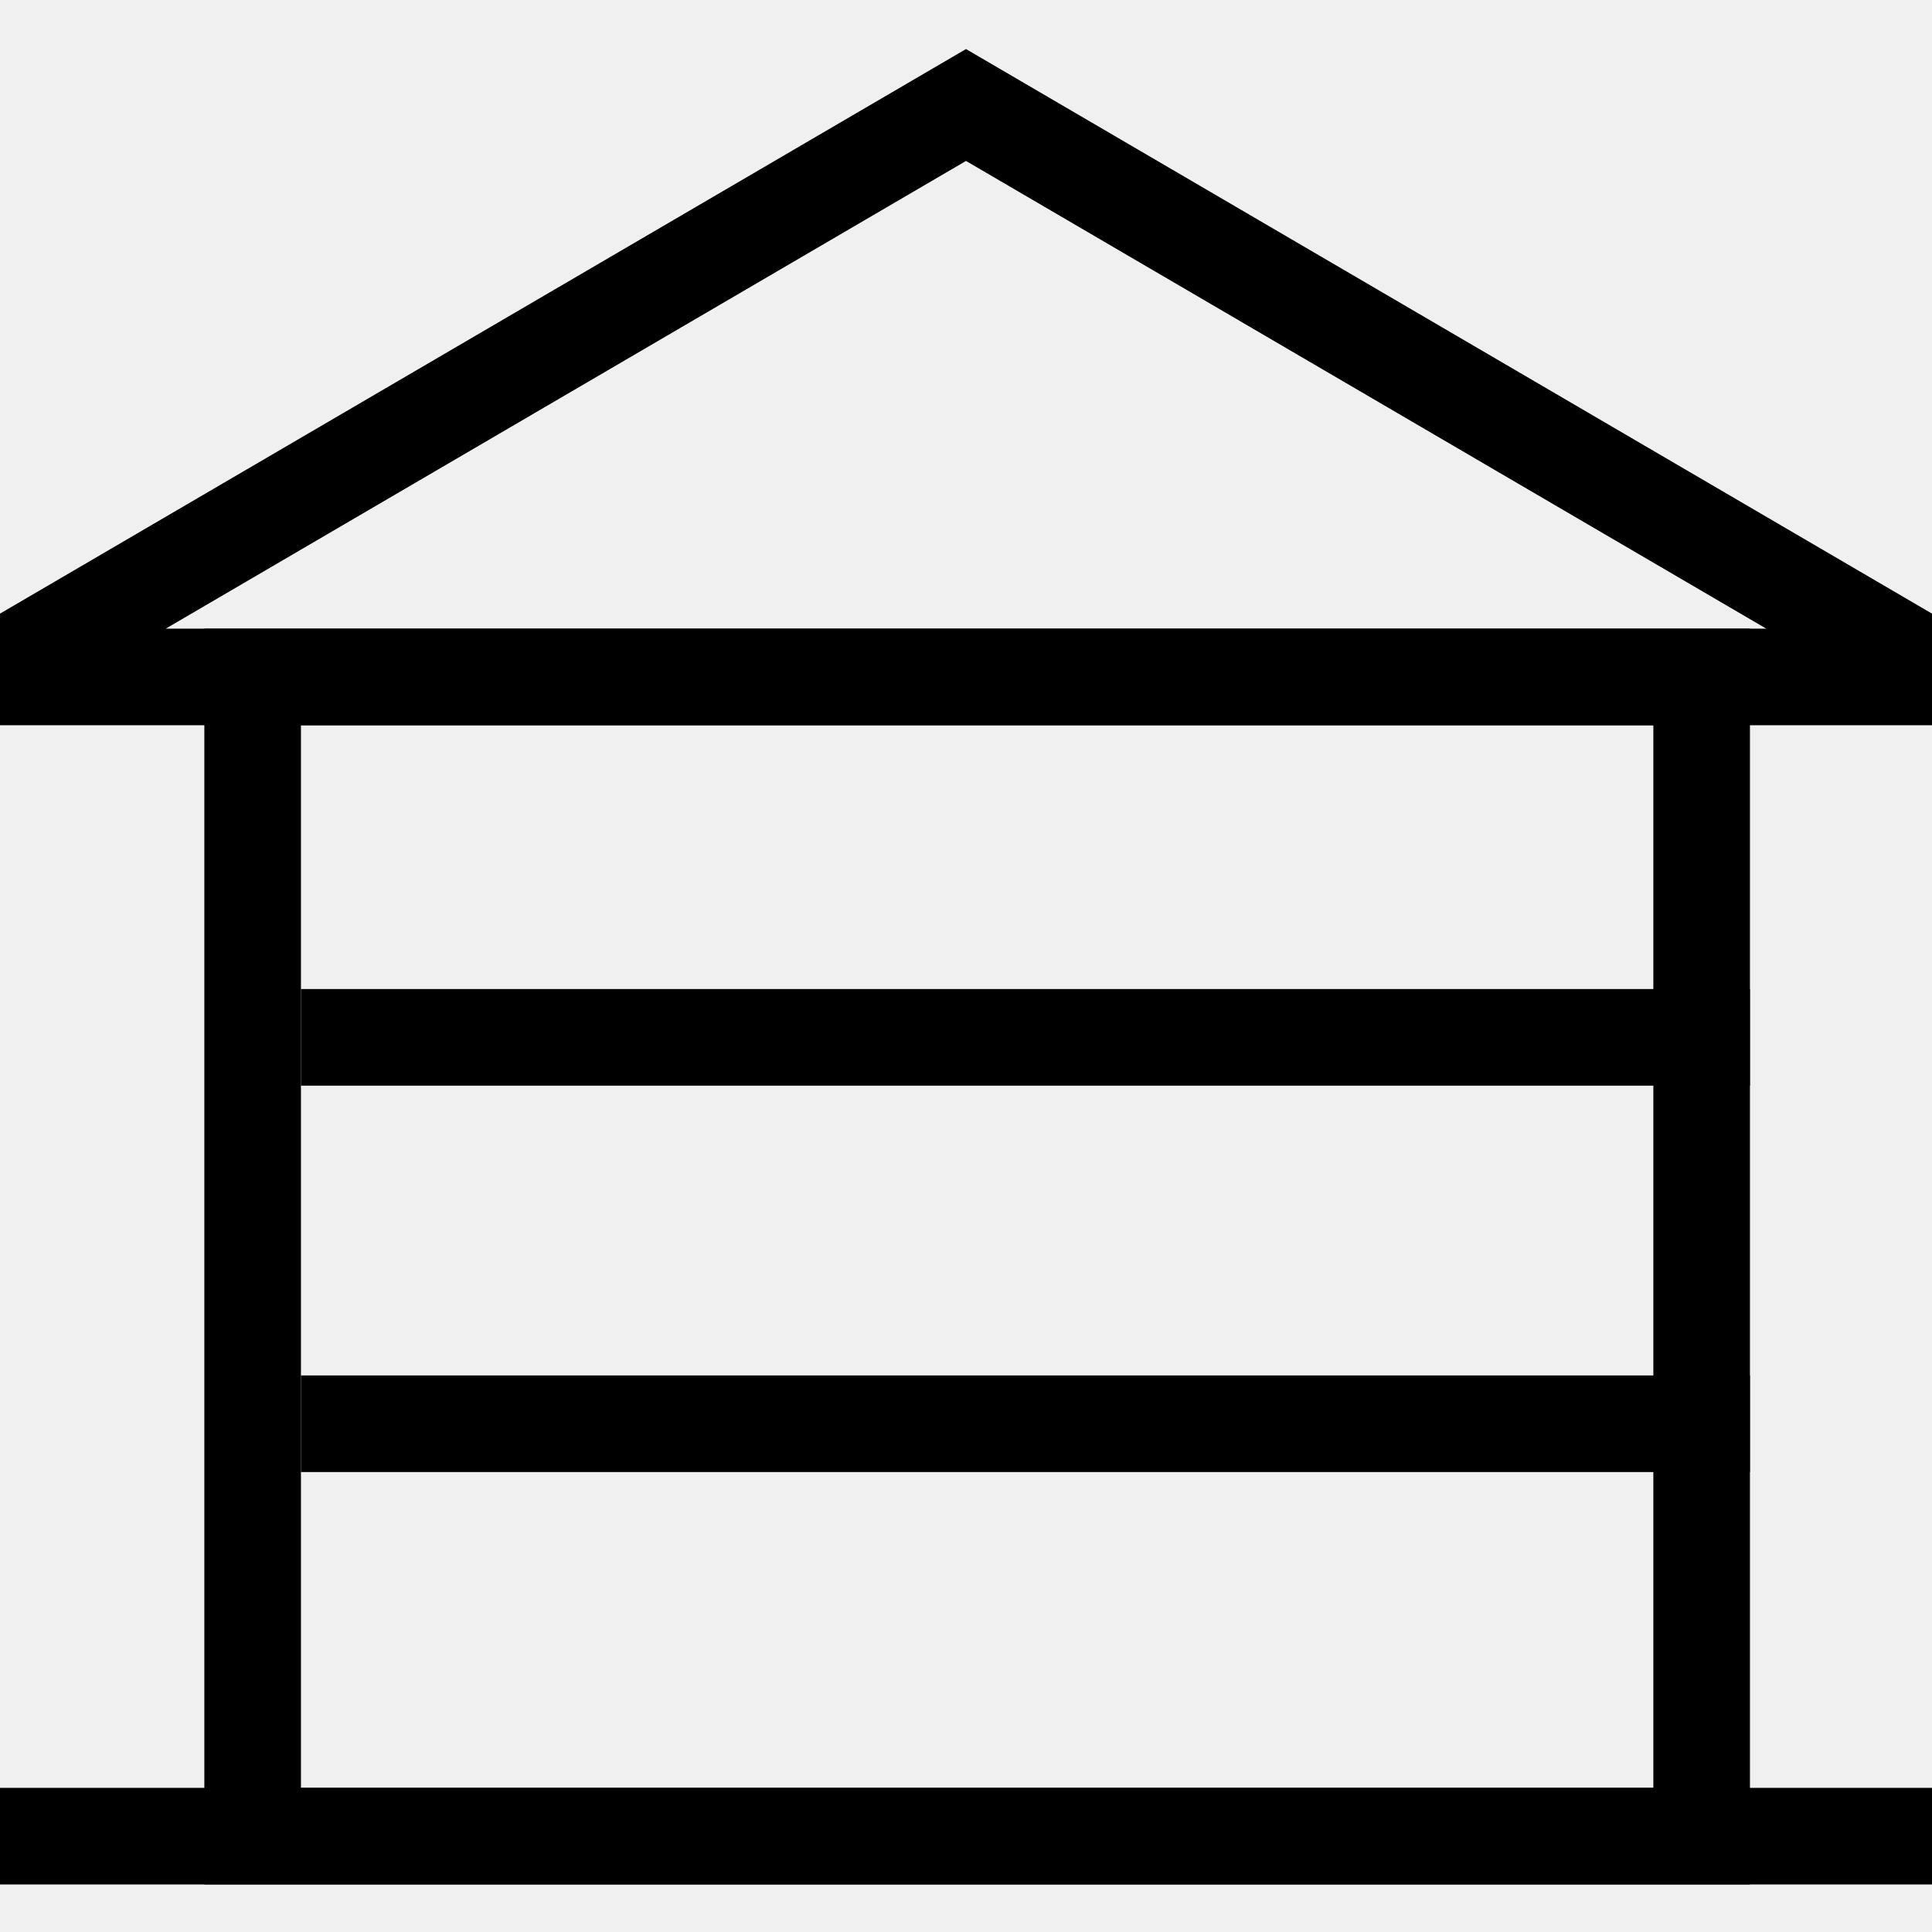
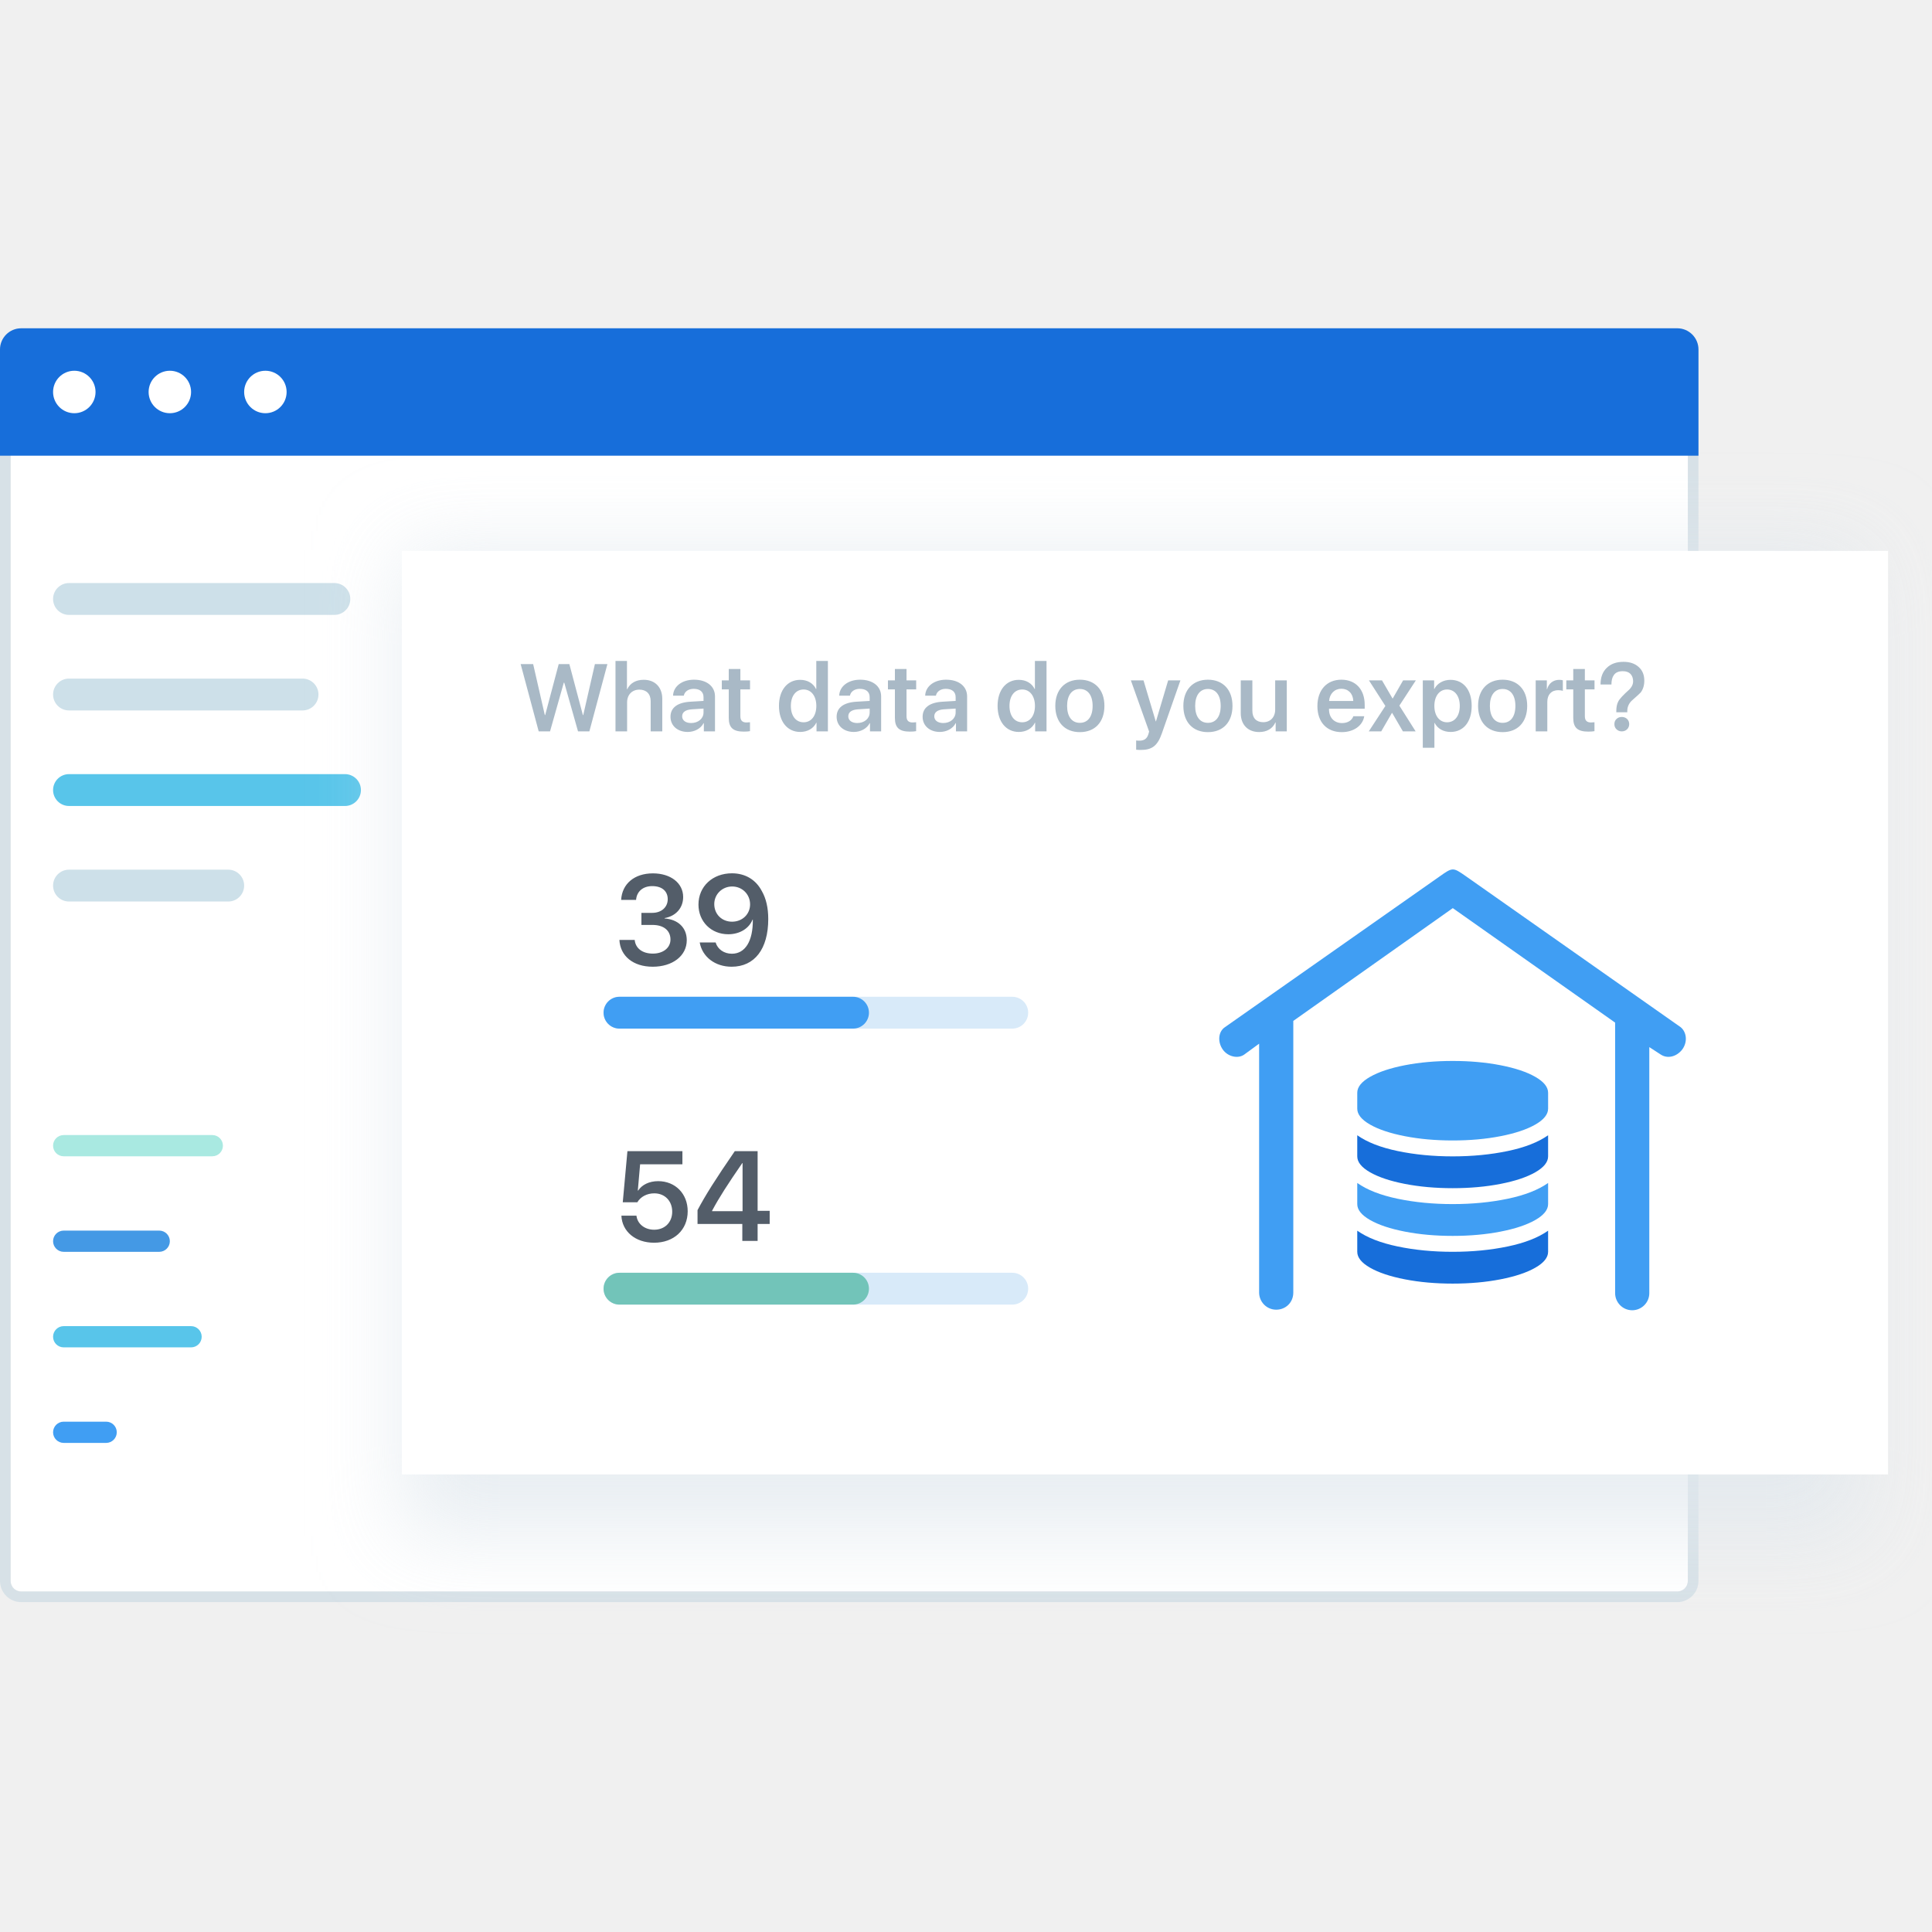
<svg width="1024px" height="1024px" viewBox="0 0 1024 1024" version="1.1">
-   <g stroke="none" stroke-width="1" fill-rule="evenodd">
-     <g>
-       <g id="Group-9" transform="translate(0, 26)">
-         <path d="M25.835,343.44 L51.2,299.236 L51.2,358.4 L0,307.2 L46.63,307.2 L51.2,307.2 L977.37,307.2 L1024,307.2 L972.8,358.4 L972.8,299.236 L998.165,343.44 L512,59.303 L25.835,343.44 Z M0,299.236 L512,0 L1024,299.236 L1024,358.4 L0,358.4 L0,299.236 Z" id="Rectangle-4" fill-rule="nonzero" />
-         <path d="M159.508,358.4 L159.508,921.6 L876.308,921.6 L876.308,358.4 L159.508,358.4 Z M108.308,307.2 L927.508,307.2 L927.508,972.8 L108.308,972.8 L108.308,307.2 Z" id="Rectangle-5" fill-rule="nonzero" />
-         <rect id="Rectangle-6" x="159.508" y="498.215" width="768" height="51.2" />
-         <rect id="Rectangle-6-Copy-2" x="159.508" y="703.015" width="768" height="51.2" />
-         <rect id="Rectangle-8" x="0" y="921.6" width="1024" height="51.2" />
+   <defs>
+     <filter x="-8.4%" y="-12.5%" width="116.9%" height="125.1%" filterUnits="objectBoundingBox" id="filter-1">
+       <feGaussianBlur stdDeviation="21.822" in="SourceGraphic" />
+     </filter>
+   </defs>
+   <g id="Page-1" stroke="none" stroke-width="1" fill="none" fill-rule="evenodd">
+     <g id="数据仓库">
+       <g id="Group-35-Copy" transform="translate(0, 174)">
+         <g id="Group-32">
+           <path d="M11.253,5.626 C8.145,5.626 5.626,8.145 5.626,11.253 L5.626,663.912 C5.626,667.019 8.145,669.538 11.253,669.538 L888.967,669.538 C892.074,669.538 894.593,667.019 894.593,663.912 L894.593,11.253 C894.593,8.145 892.074,5.626 888.967,5.626 L11.253,5.626 Z" id="Path" fill="#FFFFFF" />
+           <path d="M11.253,5.626 C8.145,5.626 5.626,8.145 5.626,11.253 L5.626,663.912 C5.626,667.019 8.145,669.538 11.253,669.538 L888.967,669.538 C892.074,669.538 894.593,667.019 894.593,663.912 L894.593,11.253 C894.593,8.145 892.074,5.626 888.967,5.626 L11.253,5.626 Z M11.253,0 L888.967,0 C895.182,-1.14162567e-15 900.22,5.038 900.22,11.253 L900.22,663.912 C900.22,670.127 895.182,675.165 888.967,675.165 L11.253,675.165 C5.038,675.165 7.61083781e-16,670.127 0,663.912 L0,11.253 C-7.61083781e-16,5.038 5.038,1.14162567e-15 11.253,0 Z" id="Rectangle-51" fill="#D7E1E7" fill-rule="nonzero" />
+           <rect id="Rectangle-59" fill="#CDE0E9" x="28.132" y="135.033" width="157.538" height="16.879" rx="8.44" />
+           <rect id="Rectangle-59-Copy-5" fill="#A9E9E1" x="28.132" y="427.604" width="90.022" height="11.253" rx="5.626" />
+           <rect id="Rectangle-59-Copy" fill="#CDE0E9" x="28.132" y="185.67" width="140.659" height="16.879" rx="8.44" />
+           <rect id="Rectangle-59-Copy-6" fill="#4499E5" x="28.132" y="478.242" width="61.89" height="11.253" rx="5.626" />
+           <rect id="Rectangle-59-Copy-2" fill="#58C5EA" x="28.132" y="236.308" width="163.165" height="16.879" rx="8.44" />
+           <rect id="Rectangle-59-Copy-7" fill="#58C5EA" x="28.132" y="528.879" width="78.769" height="11.253" rx="5.626" />
+           <rect id="Rectangle-59-Copy-3" fill="#CDE0E9" x="28.132" y="286.945" width="101.275" height="16.879" rx="8.44" />
+           <rect id="Rectangle-59-Copy-8" fill="#409EF3" x="28.132" y="579.516" width="33.758" height="11.253" rx="5.626" />
+           <path d="M11.253,0 L888.967,0 C895.182,-1.14162567e-15 900.22,5.038 900.22,11.253 L900.22,67.516 L0,67.516 L0,11.253 C-7.61083781e-16,5.038 5.038,1.14162567e-15 11.253,0 Z M39.385,45.011 C45.599,45.011 50.637,39.973 50.637,33.758 C50.637,27.544 45.599,22.505 39.385,22.505 C33.17,22.505 28.132,27.544 28.132,33.758 C28.132,39.973 33.17,45.011 39.385,45.011 Z M90.022,45.011 C96.237,45.011 101.275,39.973 101.275,33.758 C101.275,27.544 96.237,22.505 90.022,22.505 C83.807,22.505 78.769,27.544 78.769,33.758 C78.769,39.973 83.807,45.011 90.022,45.011 Z M140.659,45.011 C146.874,45.011 151.912,39.973 151.912,33.758 C151.912,27.544 146.874,22.505 140.659,22.505 C134.445,22.505 129.407,27.544 129.407,33.758 C129.407,39.973 134.445,45.011 140.659,45.011 Z" id="Combined-Shape" fill="#176EDA" />
+         </g>
+         <rect id="Rectangle" fill="#E1E8EE" opacity="0.748" filter="url(#filter-1)" x="213" y="118" width="775" height="522" />
+         <g id="Group-34" transform="translate(213, 118)">
+           <rect id="Rectangle-55" fill="#FFFFFF" x="0" y="0" width="787.692" height="489.495" />
+           <g id="数据仓库" transform="translate(433.2308, 168.7912)">
+             <path d="M244.538,83.627 C244.538,83.627 131.626,4.227 130.72,3.623 C123.777,-1.207 123.777,-1.207 116.531,3.925 L3.015,83.627 C-0.607,86.043 -0.909,91.477 1.808,95.402 C4.525,99.326 9.959,100.534 13.28,98.119 L21.13,92.383 L21.13,224.314 C21.13,229.145 25.054,233.371 30.187,233.371 C35.319,233.371 39.244,229.447 39.244,224.314 L39.244,80.306 L123.777,20.53 L209.819,81.212 L209.819,224.616 C209.819,229.447 213.744,233.673 218.876,233.673 C223.706,233.673 227.933,229.748 227.933,224.616 L227.933,94.194 L233.971,98.119 C237.594,100.534 242.424,99.326 245.443,95.402 C248.463,91.175 247.557,86.043 244.538,83.627 Z" id="Fill-1" fill="#409EF3" />
+             <g id="Group-13" transform="translate(73.14286, 101.2747)">
+               <path d="M50.578,76.126 C60.983,76.126 70.708,75.182 79.752,73.294 C88.797,71.406 95.931,68.619 101.155,64.93 L101.155,76.126 C101.155,79.155 98.894,81.965 94.372,84.556 C89.85,87.146 83.703,89.198 75.932,90.713 C68.162,92.228 59.71,92.985 50.578,92.985 C41.446,92.985 32.994,92.228 25.223,90.713 C17.452,89.198 11.305,87.146 6.783,84.556 C2.261,81.965 0,79.155 0,76.126 L0,64.93 C5.225,68.619 12.359,71.406 21.403,73.294 C30.448,75.182 40.172,76.126 50.578,76.126 Z M50.578,0.259 C59.71,0.259 68.162,1.017 75.932,2.531 C83.703,4.046 89.85,6.099 94.372,8.689 C98.894,11.28 101.155,14.089 101.155,17.118 L101.155,25.548 C101.155,28.577 98.894,31.388 94.372,33.978 C89.85,36.568 83.703,38.621 75.932,40.136 C68.162,41.65 59.71,42.407 50.578,42.407 C41.446,42.407 32.994,41.65 25.223,40.136 C17.452,38.621 11.305,36.568 6.783,33.978 C2.261,31.388 0,28.577 0,25.548 L0,17.118 C0,14.089 2.261,11.28 6.783,8.689 C11.305,6.099 17.452,4.046 25.223,2.531 C32.994,1.017 41.446,0.259 50.578,0.259 Z" id="数据库" fill="#409EF3" />
+               <path d="M50.578,50.837 C60.983,50.837 70.708,49.893 79.752,48.006 C88.797,46.117 95.931,43.33 101.155,39.641 L101.155,50.837 C101.155,53.866 98.894,56.676 94.372,59.267 C89.85,61.857 83.703,63.91 75.932,65.424 C68.162,66.939 59.71,67.696 50.578,67.696 C41.446,67.696 32.994,66.939 25.223,65.424 C17.452,63.91 11.305,61.857 6.783,59.267 C2.261,56.676 0,53.866 0,50.837 L0,39.641 C5.225,43.33 12.359,46.117 21.403,48.006 C30.448,49.893 40.172,50.837 50.578,50.837 Z" id="Path" fill="#176EDA" />
+               <path d="M50.578,101.415 C60.983,101.415 70.708,100.471 79.752,98.583 C88.797,96.695 95.931,93.907 101.155,90.219 L101.155,101.415 C101.155,104.444 98.894,107.254 94.372,109.845 C89.85,112.435 83.703,114.487 75.932,116.002 C68.162,117.516 59.71,118.274 50.578,118.274 C41.446,118.274 32.994,117.516 25.223,116.002 C17.452,114.487 11.305,112.435 6.783,109.845 C2.261,107.254 0,104.444 0,101.415 L0,90.219 C5.225,93.907 12.359,96.695 21.403,98.583 C30.448,100.471 40.172,101.415 50.578,101.415 Z" id="Path" fill="#176EDA" />
+             </g>
+           </g>
+           <path d="M126.967,198.231 L132.835,198.231 C138.736,198.231 142.363,201.165 142.363,205.978 C142.363,210.363 138.505,213.429 133.033,213.429 C127.363,213.429 123.802,210.527 123.407,206.176 L115.297,206.176 C115.725,214.648 122.516,220.385 132.967,220.385 C143.352,220.385 151,214.714 151,206.308 C151,199.681 146.385,195.33 139.264,194.802 L139.264,194.604 C145.132,193.582 149.088,189.33 149.088,183.429 C149.088,176.011 142.429,170.901 133.066,170.901 C123.242,170.901 116.681,176.44 116.22,184.978 L124.132,184.978 C124.462,180.527 127.758,177.659 132.67,177.659 C138.011,177.659 140.912,180.429 140.912,184.582 C140.912,188.835 137.582,191.835 132.703,191.835 L126.967,191.835 L126.967,198.231 Z M174.772,220.385 C166.036,220.385 159.212,215.176 157.86,207.527 L166.3,207.527 C167.355,211.121 170.75,213.495 174.904,213.495 C181.926,213.495 186.146,206.901 186.014,195.396 L185.882,195.396 C184.036,200.044 179.157,203.176 172.992,203.176 C163.959,203.176 157.201,196.484 157.201,187.451 C157.201,177.824 164.684,170.868 174.97,170.868 C181.959,170.868 187.629,174.231 190.794,180.297 C193.036,184.187 194.19,189.165 194.19,195.099 C194.19,210.956 186.97,220.385 174.772,220.385 Z M175.003,196.516 C180.443,196.516 184.563,192.56 184.563,187.319 C184.563,182.011 180.41,177.857 175.069,177.857 C169.761,177.857 165.574,181.978 165.574,187.187 C165.574,192.56 169.596,196.516 175.003,196.516 Z" id="39" fill="#535D69" />
+           <path d="M133.659,366.67 C144.209,366.67 151.495,359.879 151.495,349.989 C151.495,340.725 144.934,334.033 135.835,334.033 C131.121,334.033 127.231,335.945 125.253,339.011 L125.055,339.011 L126.275,325.099 L148.692,325.099 L148.692,318.143 L119.549,318.143 L117.077,345.242 L124.791,345.242 C126.538,342.275 129.901,340.495 133.791,340.495 C139.363,340.495 143.286,344.516 143.286,350.22 C143.286,355.824 139.396,359.78 133.725,359.78 C128.714,359.78 124.857,356.747 124.33,352.33 L116.352,352.33 C116.714,360.769 123.835,366.67 133.659,366.67 Z M180.443,365.714 L180.443,356.714 L156.706,356.714 L156.706,349.396 C160.827,341.615 166.135,333.143 176.454,318.143 L188.552,318.143 L188.552,349.758 L194.948,349.758 L194.948,356.714 L188.552,356.714 L188.552,365.714 L180.443,365.714 Z M164.421,349.725 L164.421,349.956 L180.574,349.956 L180.574,324.44 L180.443,324.44 C172.761,335.582 168.212,342.604 164.421,349.725 Z" id="54" fill="#535D69" />
+           <rect id="Rectangle-3" fill="#D8EAF9" x="106.901" y="236.308" width="225.055" height="16.879" rx="8.44" />
+           <rect id="Rectangle-3-Copy" fill="#D8EAF9" x="106.901" y="382.593" width="225.055" height="16.879" rx="8.44" />
+           <rect id="Rectangle-3" fill="#409EF3" x="106.901" y="236.308" width="140.659" height="16.879" rx="8.44" />
+           <rect id="Rectangle-3-Copy-2" fill="#72C4B9" x="106.901" y="382.593" width="140.659" height="16.879" rx="8.44" />
+           <path d="M85.824,69.835 L86.071,69.835 L93.365,95.648 L99.374,95.648 L108.942,59.97 L102.316,59.97 L96.135,86.995 L95.937,86.995 L88.766,59.97 L83.129,59.97 L75.959,86.995 L75.761,86.995 L69.58,59.97 L62.953,59.97 L72.522,95.648 L78.53,95.648 L85.824,69.835 Z M113.222,95.648 L119.379,95.648 L119.379,80.245 C119.379,76.214 122.024,73.519 125.881,73.519 C129.615,73.519 131.865,75.819 131.865,79.626 L131.865,95.648 L138.021,95.648 L138.021,78.39 C138.021,72.234 134.164,68.302 128.206,68.302 C124.076,68.302 121.011,70.033 119.428,73.321 L119.304,73.321 L119.304,58.313 L113.222,58.313 L113.222,95.648 Z M153.304,91.223 C157.037,91.223 159.881,88.898 159.881,85.61 L159.881,83.558 L153.7,83.953 C150.337,84.176 148.557,85.462 148.557,87.662 C148.557,89.838 150.436,91.223 153.304,91.223 Z M151.499,95.945 C146.183,95.945 142.375,92.706 142.375,87.909 C142.375,83.088 146.059,80.343 152.859,79.923 L159.881,79.503 L159.881,77.525 C159.881,74.657 157.952,73.099 154.639,73.099 C151.845,73.099 149.842,74.558 149.422,76.734 L143.735,76.734 C143.884,71.788 148.483,68.253 154.837,68.253 C161.587,68.253 165.963,71.764 165.963,77.129 L165.963,95.648 L160.054,95.648 L160.054,91.297 L159.906,91.297 C158.422,94.19 155.084,95.945 151.499,95.945 Z M173.26,62.591 L173.26,68.624 L169.575,68.624 L169.575,73.396 L173.26,73.396 L173.26,88.478 C173.26,93.695 175.534,95.772 181.271,95.772 C182.581,95.772 183.842,95.673 184.51,95.525 L184.51,90.802 C184.114,90.852 183.273,90.926 182.68,90.926 C180.455,90.926 179.416,89.863 179.416,87.637 L179.416,73.396 L184.534,73.396 L184.534,68.624 L179.416,68.624 L179.416,62.591 L173.26,62.591 Z M211.118,95.945 C204.368,95.945 199.868,90.53 199.868,82.124 C199.868,73.742 204.393,68.327 211.094,68.327 C215,68.327 218.042,70.181 219.5,73.173 L219.649,73.173 L219.649,58.313 L225.805,58.313 L225.805,95.648 L219.772,95.648 L219.772,91.049 L219.649,91.049 C218.19,94.066 215.074,95.945 211.118,95.945 Z M212.923,73.445 C208.844,73.445 206.173,76.857 206.173,82.148 C206.173,87.464 208.844,90.827 212.923,90.827 C217.003,90.827 219.673,87.39 219.673,82.148 C219.673,76.931 216.978,73.445 212.923,73.445 Z M241.36,91.223 C245.093,91.223 247.937,88.898 247.937,85.61 L247.937,83.558 L241.755,83.953 C238.393,84.176 236.612,85.462 236.612,87.662 C236.612,89.838 238.492,91.223 241.36,91.223 Z M239.555,95.945 C234.239,95.945 230.431,92.706 230.431,87.909 C230.431,83.088 234.115,80.343 240.915,79.923 L247.937,79.503 L247.937,77.525 C247.937,74.657 246.008,73.099 242.695,73.099 C239.901,73.099 237.898,74.558 237.478,76.734 L231.791,76.734 C231.939,71.788 236.538,68.253 242.893,68.253 C249.643,68.253 254.019,71.764 254.019,77.129 L254.019,95.648 L248.11,95.648 L248.11,91.297 L247.961,91.297 C246.478,94.19 243.14,95.945 239.555,95.945 Z M261.315,62.591 L261.315,68.624 L257.631,68.624 L257.631,73.396 L261.315,73.396 L261.315,88.478 C261.315,93.695 263.59,95.772 269.326,95.772 C270.637,95.772 271.898,95.673 272.565,95.525 L272.565,90.802 C272.17,90.852 271.329,90.926 270.736,90.926 C268.51,90.926 267.472,89.863 267.472,87.637 L267.472,73.396 L272.59,73.396 L272.59,68.624 L267.472,68.624 L267.472,62.591 L261.315,62.591 Z M286.933,91.223 C290.666,91.223 293.51,88.898 293.51,85.61 L293.51,83.558 L287.329,83.953 C283.966,84.176 282.186,85.462 282.186,87.662 C282.186,89.838 284.065,91.223 286.933,91.223 Z M285.128,95.945 C279.812,95.945 276.004,92.706 276.004,87.909 C276.004,83.088 279.688,80.343 286.488,79.923 L293.51,79.503 L293.51,77.525 C293.51,74.657 291.581,73.099 288.268,73.099 C285.474,73.099 283.471,74.558 283.051,76.734 L277.364,76.734 C277.513,71.788 282.111,68.253 288.466,68.253 C295.216,68.253 299.592,71.764 299.592,77.129 L299.592,95.648 L293.683,95.648 L293.683,91.297 L293.535,91.297 C292.051,94.19 288.713,95.945 285.128,95.945 Z M326.992,95.945 C320.242,95.945 315.742,90.53 315.742,82.124 C315.742,73.742 320.267,68.327 326.968,68.327 C330.874,68.327 333.915,70.181 335.374,73.173 L335.523,73.173 L335.523,58.313 L341.679,58.313 L341.679,95.648 L335.646,95.648 L335.646,91.049 L335.523,91.049 C334.064,94.066 330.948,95.945 326.992,95.945 Z M328.797,73.445 C324.718,73.445 322.047,76.857 322.047,82.148 C322.047,87.464 324.718,90.827 328.797,90.827 C332.877,90.827 335.547,87.39 335.547,82.148 C335.547,76.931 332.852,73.445 328.797,73.445 Z M359.335,96.044 C351.374,96.044 346.33,90.753 346.33,82.124 C346.33,73.593 351.423,68.253 359.335,68.253 C367.297,68.253 372.366,73.569 372.366,82.124 C372.366,90.753 367.346,96.044 359.335,96.044 Z M359.335,91.124 C363.588,91.124 366.11,87.81 366.11,82.148 C366.11,76.486 363.563,73.173 359.335,73.173 C355.132,73.173 352.585,76.511 352.585,82.148 C352.585,87.81 355.132,91.124 359.335,91.124 Z M391.606,105.489 C397.664,105.489 400.557,103.239 402.856,96.588 L412.648,68.624 L406.145,68.624 L399.691,90.332 L399.568,90.332 L393.09,68.624 L386.389,68.624 L396.057,95.747 L395.711,97.008 C394.944,99.555 393.485,100.569 390.865,100.569 C390.469,100.569 389.529,100.544 389.183,100.47 L389.183,105.365 C389.554,105.44 391.235,105.489 391.606,105.489 Z M427.213,96.044 C419.251,96.044 414.207,90.753 414.207,82.124 C414.207,73.593 419.301,68.253 427.213,68.253 C435.175,68.253 440.243,73.569 440.243,82.124 C440.243,90.753 435.224,96.044 427.213,96.044 Z M427.213,91.124 C431.466,91.124 433.988,87.81 433.988,82.148 C433.988,76.486 431.441,73.173 427.213,73.173 C423.01,73.173 420.463,76.511 420.463,82.148 C420.463,87.81 423.01,91.124 427.213,91.124 Z M469.026,68.624 L462.869,68.624 L462.869,84.126 C462.869,88.132 460.322,90.777 456.564,90.777 C452.93,90.777 450.778,88.651 450.778,84.72 L450.778,68.624 L444.622,68.624 L444.622,85.956 C444.622,92.187 448.479,95.995 454.364,95.995 C458.468,95.995 461.484,94.214 462.968,90.926 L463.116,90.926 L463.116,95.648 L469.026,95.648 L469.026,68.624 Z M497.959,73.049 C494.349,73.049 491.728,75.67 491.456,79.527 L504.264,79.527 C504.14,75.621 501.618,73.049 497.959,73.049 Z M504.288,87.613 L510.074,87.613 C509.283,92.607 504.486,96.044 498.181,96.044 C490.195,96.044 485.25,90.753 485.25,82.247 C485.25,73.742 490.22,68.253 497.959,68.253 C505.525,68.253 510.321,73.42 510.321,81.604 L510.321,83.632 L491.407,83.632 L491.407,84.003 C491.407,88.354 494.176,91.247 498.305,91.247 C501.272,91.247 503.571,89.838 504.288,87.613 Z M524.887,85.882 L530.574,95.648 L537.324,95.648 L528.695,82 L537.423,68.624 L530.673,68.624 L525.184,78.192 L525.06,78.192 L519.497,68.624 L512.574,68.624 L521.277,82.173 L512.475,95.648 L519.076,95.648 L524.738,85.882 L524.887,85.882 Z M555.771,68.327 C562.645,68.327 567.021,73.668 567.021,82.148 C567.021,90.604 562.669,95.945 555.87,95.945 C551.988,95.945 548.947,94.19 547.389,91.173 L547.265,91.173 L547.265,104.327 L541.109,104.327 L541.109,68.624 L547.117,68.624 L547.117,73.173 L547.241,73.173 C548.724,70.206 551.988,68.327 555.771,68.327 Z M553.966,90.827 C558.046,90.827 560.716,87.44 560.716,82.148 C560.716,76.882 558.046,73.445 553.966,73.445 C549.936,73.445 547.241,76.956 547.241,82.148 C547.241,87.365 549.936,90.827 553.966,90.827 Z M583.416,96.044 C575.455,96.044 570.411,90.753 570.411,82.124 C570.411,73.593 575.504,68.253 583.416,68.253 C591.378,68.253 596.446,73.569 596.446,82.124 C596.446,90.753 591.427,96.044 583.416,96.044 Z M583.416,91.124 C587.669,91.124 590.191,87.81 590.191,82.148 C590.191,76.486 587.644,73.173 583.416,73.173 C579.213,73.173 576.666,76.511 576.666,82.148 C576.666,87.81 579.213,91.124 583.416,91.124 Z M600.949,95.648 L607.105,95.648 L607.105,79.973 C607.105,76.165 609.281,73.816 612.891,73.816 C613.732,73.816 614.844,73.964 615.339,74.187 L615.339,68.574 C614.894,68.426 614.102,68.327 613.46,68.327 C610.27,68.327 607.847,70.157 606.982,73.321 L606.858,73.321 L606.858,68.624 L600.949,68.624 L600.949,95.648 Z M620.855,62.591 L620.855,68.624 L617.171,68.624 L617.171,73.396 L620.855,73.396 L620.855,88.478 C620.855,93.695 623.129,95.772 628.866,95.772 C630.176,95.772 631.437,95.673 632.105,95.525 L632.105,90.802 C631.709,90.852 630.868,90.926 630.275,90.926 C628.05,90.926 627.011,89.863 627.011,87.637 L627.011,73.396 L632.129,73.396 L632.129,68.624 L627.011,68.624 L627.011,62.591 L620.855,62.591 Z M647.474,58.784 C643.727,58.784 640.79,59.848 638.613,61.975 C636.385,64.101 635.321,67.038 635.321,70.785 L641.094,70.785 C641.094,68.659 641.499,66.988 642.36,65.823 C643.322,64.405 644.892,63.747 647.12,63.747 C648.842,63.747 650.209,64.203 651.171,65.165 C652.082,66.127 652.589,67.443 652.589,69.114 C652.589,70.38 652.133,71.596 651.222,72.71 L650.614,73.419 C647.322,76.356 645.348,78.482 644.689,79.849 C643.98,81.217 643.677,82.888 643.677,84.812 L643.677,85.521 L649.5,85.521 L649.5,84.812 C649.5,83.597 649.753,82.533 650.259,81.521 C650.715,80.609 651.373,79.748 652.285,78.989 C654.716,76.862 656.184,75.495 656.64,74.988 C657.855,73.368 658.513,71.292 658.513,68.76 C658.513,65.671 657.501,63.24 655.475,61.468 C653.45,59.645 650.766,58.784 647.474,58.784 Z M646.563,88.002 C645.449,88.002 644.537,88.357 643.778,89.065 C643.018,89.774 642.664,90.686 642.664,91.8 C642.664,92.914 643.018,93.825 643.778,94.534 C644.537,95.243 645.449,95.648 646.563,95.648 C647.677,95.648 648.588,95.294 649.348,94.585 C650.108,93.876 650.513,92.914 650.513,91.8 C650.513,90.686 650.108,89.774 649.399,89.065 C648.639,88.357 647.677,88.002 646.563,88.002 Z" id="What-data-do-you-exp" fill="#A9B9C6" />
+         </g>
      </g>
    </g>
  </g>
</svg>
